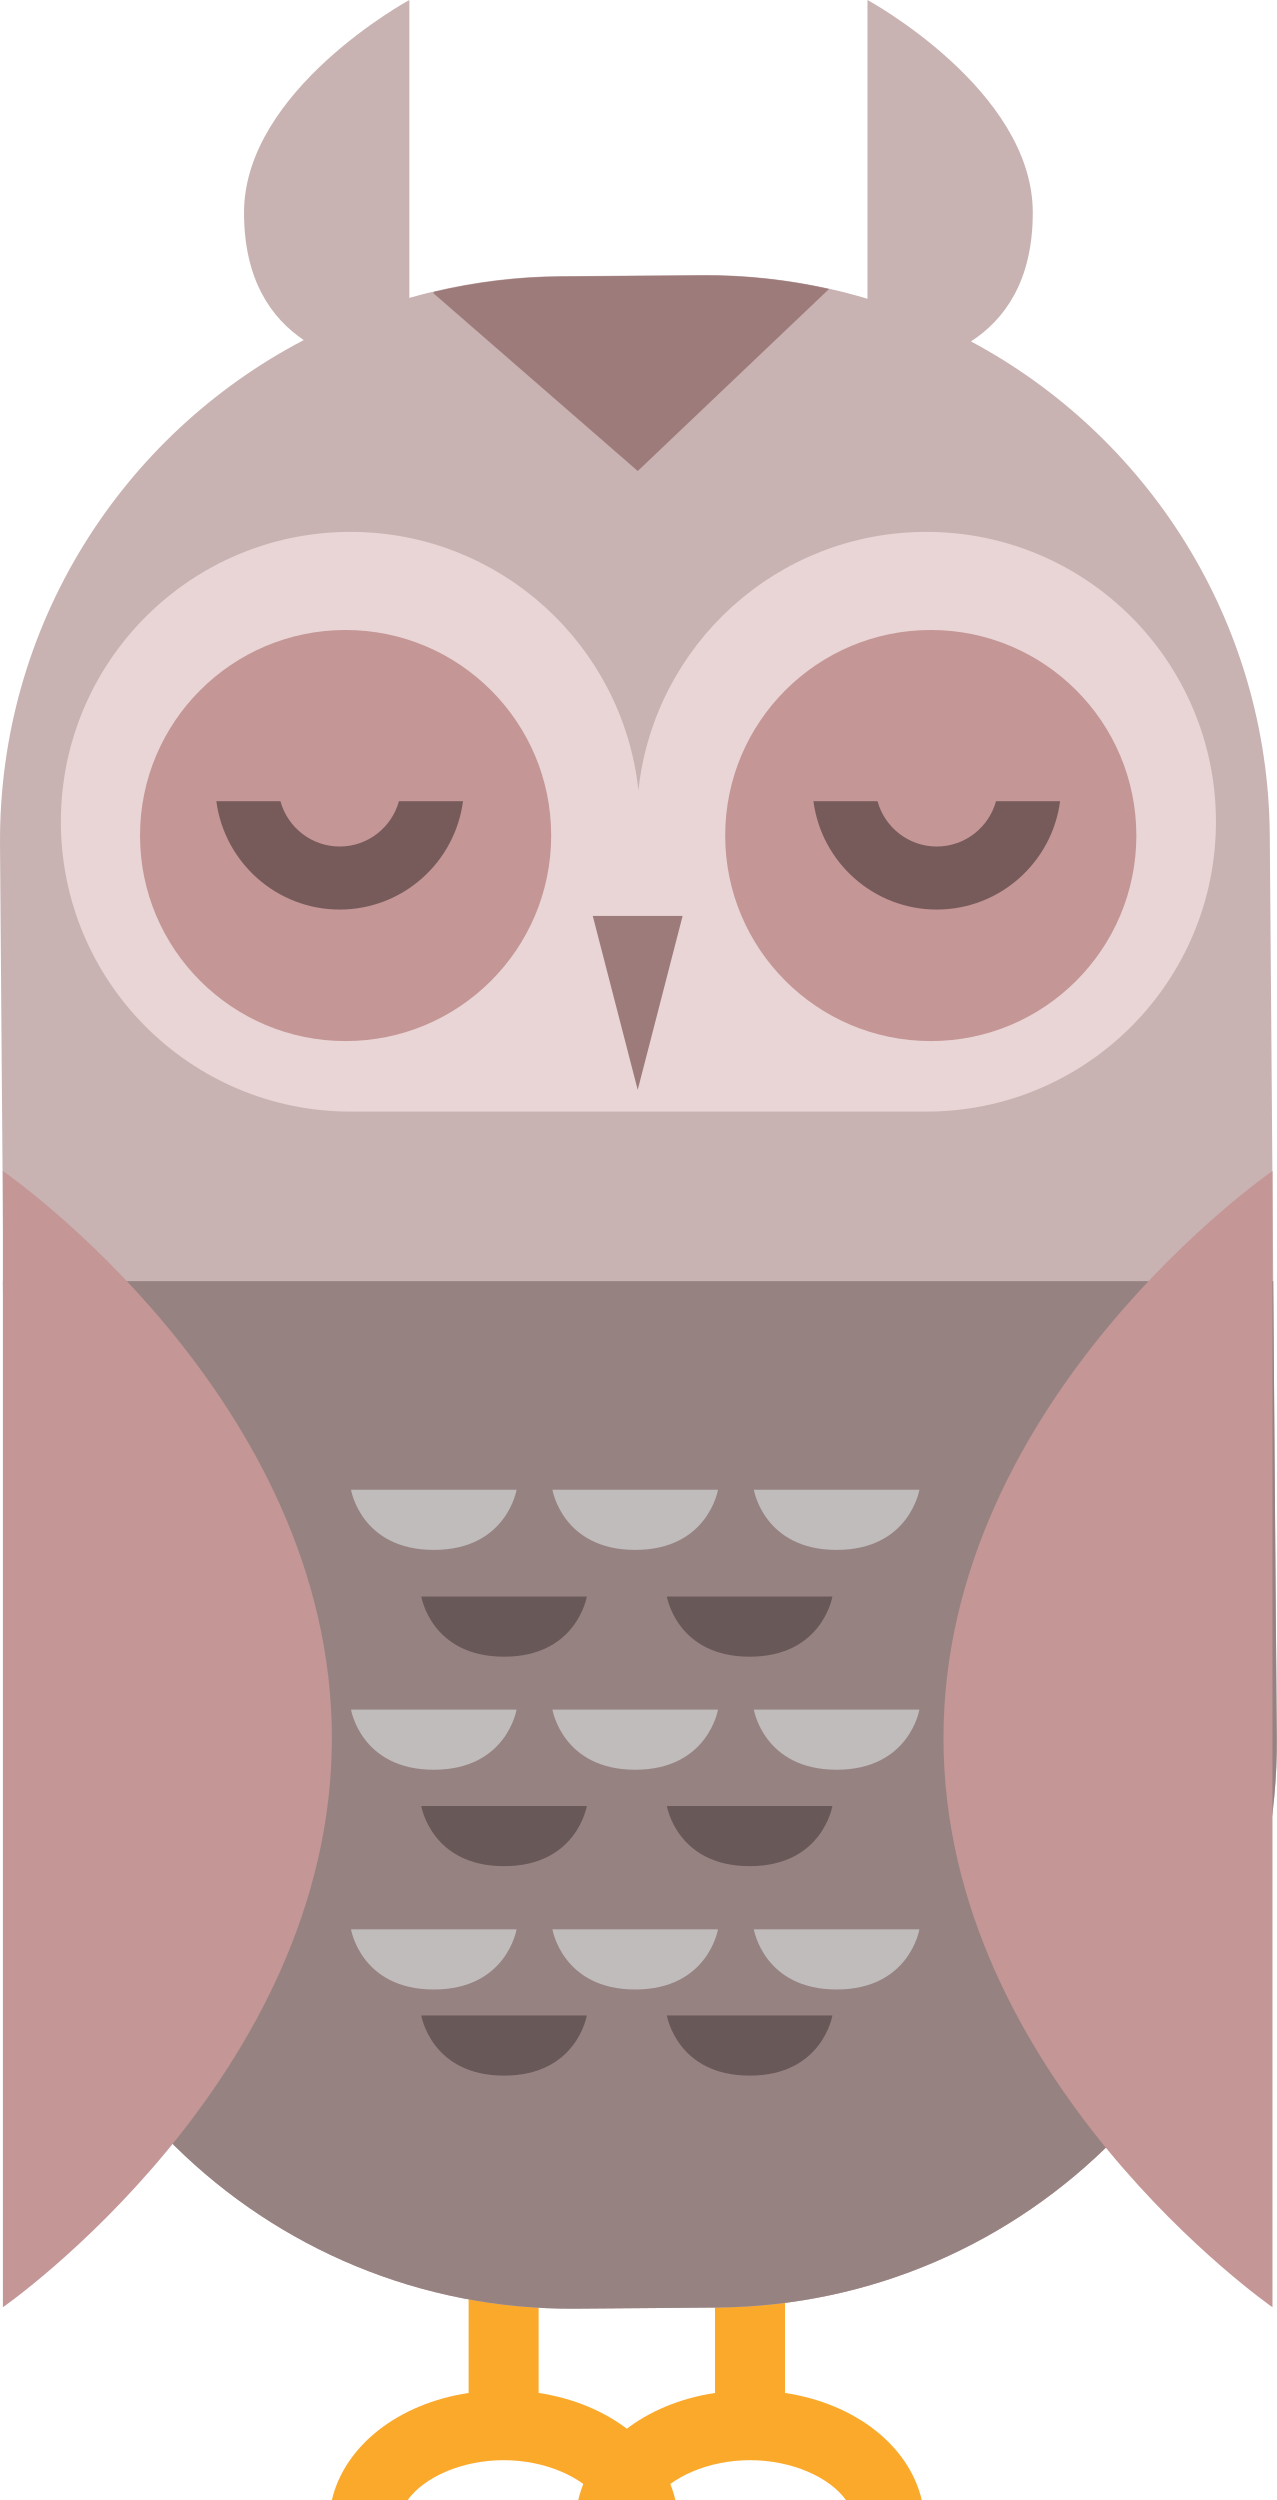
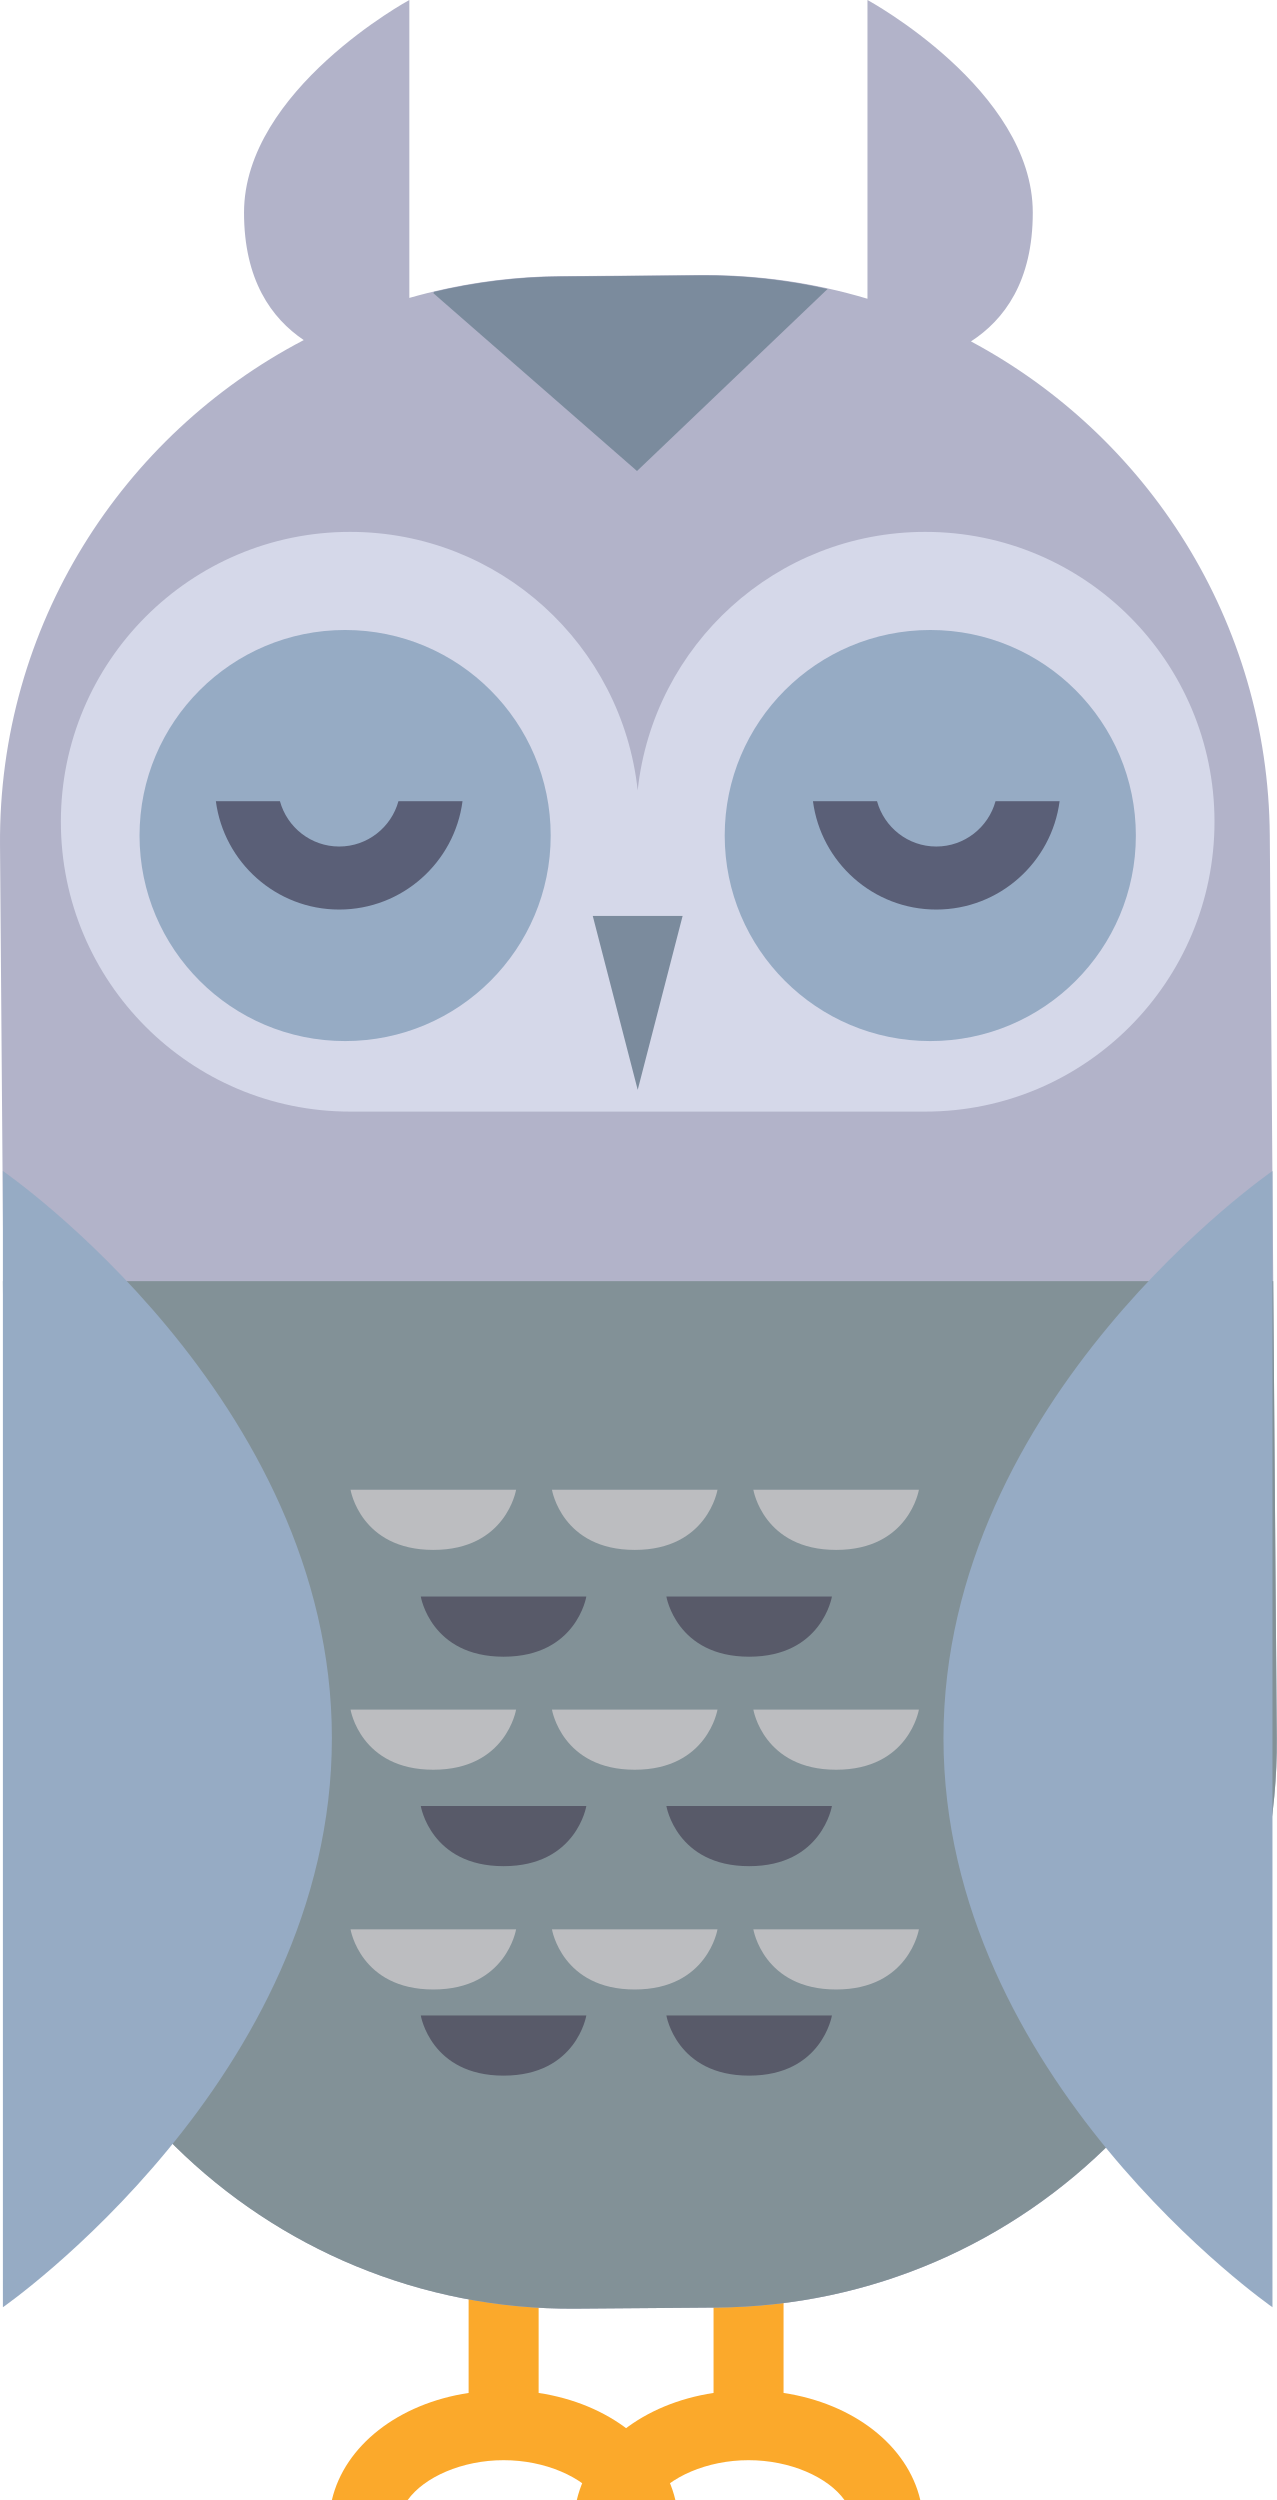
<svg xmlns="http://www.w3.org/2000/svg" width="881" height="1725" viewBox="0 0 881 1725" fill="none">
  <path d="M281.318 1725C292.67 1709.2 318.757 1697.53 347.5 1697.53C376.243 1697.53 402.33 1709.2 413.682 1725H466C457.208 1687.46 420.107 1658.46 371.654 1651.13V1583H323.346V1651.13C274.893 1658.46 237.792 1687.46 229 1725H281.318Z" fill="#FBA92B" />
-   <path d="M451.318 1725C462.67 1709.2 488.757 1697.53 517.5 1697.53C546.243 1697.53 572.33 1709.2 583.682 1725H636C627.208 1687.46 590.107 1658.46 541.654 1651.13V1583H493.346V1651.13C444.893 1658.46 407.792 1687.46 399 1725H451.318Z" fill="#FBA92B" />
-   <path d="M876.156 576.364C874.997 428.563 791.706 300.628 669.959 235.572C692.956 220.686 712.619 194.151 712.619 146.737C712.619 61.962 598.554 0 598.554 0V206.138C562.223 195.263 523.621 189.511 483.715 189.801L386.366 190.575C350.325 190.865 315.491 196.133 282.446 205.558V0C282.446 0 168.38 61.962 168.38 146.737C168.38 193.136 187.222 219.574 209.591 234.654C84.124 300.144 -1.148 431.898 0.012 583.179L4.843 1206.47C6.534 1421.6 182.198 1594.68 397.284 1592.99L494.634 1592.21C709.672 1590.52 882.679 1414.79 880.988 1199.61L876.156 576.316V576.364Z" fill="#C9B2B2" />
-   <path d="M639.17 367C536.09 367 451.277 445.065 440.5 545.38C429.723 445.114 344.91 367 241.83 367C131.452 367 42 456.577 42 567C42 677.423 131.501 767 241.83 767H639.17C749.548 767 839 677.423 839 567C839 456.577 749.548 367 639.17 367Z" fill="#E9D5D5" />
-   <path d="M380.31 576.517C380.31 654.846 316.816 718.339 238.439 718.339C160.063 718.339 96.617 654.846 96.617 576.517C96.617 498.189 160.111 434.695 238.439 434.695C316.768 434.695 380.31 498.189 380.31 576.517Z" fill="#C49696" />
-   <path d="M275.258 552.84C270.329 570.815 253.9 584.103 234.379 584.103C214.857 584.103 198.428 570.815 193.499 552.84H149.285C154.794 594.927 190.793 627.592 234.379 627.592C277.964 627.592 313.963 594.976 319.472 552.84H275.258Z" fill="#775A5A" />
-   <path d="M500.387 576.517C500.387 654.846 563.881 718.339 642.257 718.339C720.634 718.339 784.079 654.846 784.079 576.517C784.079 498.189 720.586 434.695 642.257 434.695C563.929 434.695 500.387 498.189 500.387 576.517Z" fill="#C49696" />
-   <path d="M605.487 552.84C610.416 570.815 626.845 584.103 646.367 584.103C665.888 584.103 682.318 570.815 687.246 552.84H731.46C725.952 594.927 689.952 627.592 646.367 627.592C602.781 627.592 566.782 594.976 561.273 552.84H605.487Z" fill="#775A5A" />
-   <path d="M571.952 199.392C543.655 193.107 514.246 189.771 484.064 190.012L386.598 190.786C356.609 191.028 327.49 194.75 299.484 201.374C299.339 201.664 299.145 201.954 299 202.293L440.047 325L572 199.44L571.952 199.392Z" fill="#9D7B7B" />
-   <path d="M4.513 1206.29C6.205 1421.52 181.935 1594.68 397.102 1592.99L494.488 1592.21C709.607 1590.52 882.679 1414.7 880.988 1199.42L878.523 884H2L4.513 1206.24V1206.29Z" fill="#978282" />
-   <path d="M2 808C2 808 229 964.5 229 1199.3C229 1434.1 2 1592 2 1592V808Z" fill="#C49696" />
-   <path d="M878 808C878 808 651 964.5 651 1199.3C651 1434.1 878 1592 878 1592V808Z" fill="#C49696" />
-   <path d="M440.024 752L409 632H471L440.024 752Z" fill="#9D7B7B" />
-   <path d="M290.672 1101.62H404.903C404.903 1101.62 398.09 1143.13 347.787 1143.13C297.485 1143.13 290.672 1101.62 290.672 1101.62Z" fill="#695858" />
-   <path d="M460.137 1101.62H574.368C574.368 1101.62 567.506 1143.13 517.252 1143.13C466.998 1143.13 460.137 1101.62 460.137 1101.62Z" fill="#695858" />
-   <path d="M290.672 1246.15H404.903C404.903 1246.15 398.09 1287.66 347.787 1287.66C297.485 1287.66 290.672 1246.15 290.672 1246.15Z" fill="#695858" />
-   <path d="M460.137 1246.15H574.368C574.368 1246.15 567.506 1287.66 517.252 1287.66C466.998 1287.66 460.137 1246.15 460.137 1246.15Z" fill="#695858" />
-   <path d="M290.672 1390.68H404.903C404.903 1390.68 398.09 1432.19 347.787 1432.19C297.485 1432.19 290.672 1390.68 290.672 1390.68Z" fill="#695858" />
-   <path d="M460.137 1390.68H574.368C574.368 1390.68 567.506 1432.19 517.252 1432.19C466.998 1432.19 460.137 1390.68 460.137 1390.68Z" fill="#695858" />
-   <path d="M242.207 1027.93H356.438C356.438 1027.93 349.625 1069.44 299.323 1069.44C249.02 1069.44 242.207 1027.93 242.207 1027.93Z" fill="#C0BCBC" />
-   <path d="M381.18 1027.93H495.411C495.411 1027.93 488.549 1069.44 438.295 1069.44C388.041 1069.44 381.18 1027.93 381.18 1027.93Z" fill="#C0BCBC" />
-   <path d="M520.152 1027.93H634.383C634.383 1027.93 627.522 1069.44 577.268 1069.44C527.014 1069.44 520.152 1027.93 520.152 1027.93Z" fill="#C0BCBC" />
-   <path d="M242.207 1179.61H356.438C356.438 1179.61 349.625 1221.12 299.323 1221.12C249.02 1221.12 242.207 1179.61 242.207 1179.61Z" fill="#C0BCBC" />
-   <path d="M381.18 1179.61H495.411C495.411 1179.61 488.549 1221.12 438.295 1221.12C388.041 1221.12 381.18 1179.61 381.18 1179.61Z" fill="#C0BCBC" />
-   <path d="M520.152 1179.61H634.383C634.383 1179.61 627.522 1221.12 577.268 1221.12C527.014 1221.12 520.152 1179.61 520.152 1179.61Z" fill="#C0BCBC" />
-   <path d="M242.207 1331.24H356.438C356.438 1331.24 349.625 1372.75 299.323 1372.75C249.02 1372.75 242.207 1331.24 242.207 1331.24Z" fill="#C0BCBC" />
-   <path d="M381.18 1331.24H495.411C495.411 1331.24 488.549 1372.75 438.295 1372.75C388.041 1372.75 381.18 1331.24 381.18 1331.24Z" fill="#C0BCBC" />
-   <path d="M520.152 1331.24H634.383C634.383 1331.24 627.522 1372.75 577.268 1372.75C527.014 1372.75 520.152 1331.24 520.152 1331.24Z" fill="#C0BCBC" />
+   <path d="M450.318 1725C461.67 1709.2 487.757 1697.53 516.5 1697.53C545.243 1697.53 571.33 1709.2 582.682 1725H635C626.208 1687.46 589.107 1658.46 540.654 1651.13V1583H492.346V1651.13C443.893 1658.46 406.792 1687.46 398 1725H450.318Z" fill="#FBA92B" />
+   <path d="M876.156 576.364C874.997 428.563 791.706 300.628 669.959 235.572C692.956 220.686 712.619 194.151 712.619 146.737C712.619 61.962 598.554 0 598.554 0V206.138C562.223 195.263 523.621 189.511 483.715 189.801L386.366 190.575C350.325 190.865 315.491 196.133 282.446 205.558V0C282.446 0 168.38 61.962 168.38 146.737C168.38 193.136 187.222 219.574 209.591 234.654C84.124 300.144 -1.148 431.898 0.012 583.179L4.843 1206.47C6.534 1421.6 182.198 1594.68 397.284 1592.99L494.634 1592.21C709.672 1590.52 882.679 1414.79 880.988 1199.61L876.156 576.316V576.364Z" fill="#B2B3C9" />
+   <path d="M638.421 367C535.47 367 450.763 445.065 440 545.38C429.237 445.114 344.53 367 241.579 367C131.34 367 42 456.577 42 567C42 677.423 131.388 767 241.579 767H638.421C748.66 767 838 677.423 838 567C838 456.577 748.66 367 638.421 367Z" fill="#D5D8E9" />
+   <path d="M379.974 576.517C379.974 654.846 316.48 718.339 238.104 718.339C159.727 718.339 96.281 654.846 96.281 576.517C96.281 498.189 159.775 434.695 238.104 434.695C316.432 434.695 379.974 498.189 379.974 576.517Z" fill="#96ABC4" />
+   <path d="M274.922 552.84C269.993 570.815 253.564 584.103 234.043 584.103C214.521 584.103 198.092 570.815 193.163 552.84H148.949C154.458 594.927 190.457 627.592 234.043 627.592C277.628 627.592 313.627 594.976 319.136 552.84H274.922Z" fill="#5A5F77" />
+   <path d="M500.051 576.517C500.051 654.846 563.545 718.339 641.921 718.339C720.298 718.339 783.744 654.846 783.744 576.517C783.744 498.189 720.25 434.695 641.921 434.695C563.593 434.695 500.051 498.189 500.051 576.517Z" fill="#96ABC4" />
+   <path d="M605.151 552.84C610.08 570.815 626.509 584.103 646.031 584.103C665.552 584.103 681.982 570.815 686.91 552.84H731.124C725.616 594.927 689.616 627.592 646.031 627.592C602.445 627.592 566.446 594.976 560.938 552.84H605.151Z" fill="#5A5F77" />
+   <path d="M570.952 199.392C542.759 193.107 513.458 189.771 483.386 190.012L386.277 190.786C356.398 191.028 327.386 194.75 299.482 201.374C299.337 201.664 299.145 201.954 299 202.293L439.53 325L571 199.44L570.952 199.392Z" fill="#7B8B9D" />
+   <path d="M4.513 1206.29C6.205 1421.52 181.935 1594.68 397.102 1592.99L494.488 1592.21C709.607 1590.52 882.679 1414.7 880.988 1199.42L878.523 884H2L4.513 1206.24V1206.29Z" fill="#829197" />
+   <path d="M2 808C2 808 229 964.5 229 1199.3C229 1434.1 2 1592 2 1592V808Z" fill="#96ABC4" />
+   <path d="M878 808C878 808 651 964.5 651 1199.3C651 1434.1 878 1592 878 1592V808Z" fill="#96ABC4" />
+   <path d="M440.024 752L409 632H471L440.024 752Z" fill="#7B8B9D" />
+   <path d="M290.34 1101.62H404.571C404.571 1101.62 397.758 1143.13 347.455 1143.13C297.153 1143.13 290.34 1101.62 290.34 1101.62Z" fill="#585A69" />
+   <path d="M459.801 1101.62H574.032C574.032 1101.62 567.17 1143.13 516.916 1143.13C466.662 1143.13 459.801 1101.62 459.801 1101.62Z" fill="#585A69" />
+   <path d="M290.34 1246.15H404.571C404.571 1246.15 397.758 1287.66 347.455 1287.66C297.153 1287.66 290.34 1246.15 290.34 1246.15Z" fill="#585A69" />
+   <path d="M459.801 1246.15H574.032C574.032 1246.15 567.17 1287.66 516.916 1287.66C466.662 1287.66 459.801 1246.15 459.801 1246.15Z" fill="#585A69" />
+   <path d="M290.34 1390.68H404.571C404.571 1390.68 397.758 1432.19 347.455 1432.19C297.153 1432.19 290.34 1390.68 290.34 1390.68Z" fill="#585A69" />
+   <path d="M459.801 1390.68H574.032C574.032 1390.68 567.17 1432.19 516.916 1432.19C466.662 1432.19 459.801 1390.68 459.801 1390.68Z" fill="#585A69" />
+   <path d="M241.871 1027.93H356.102C356.102 1027.93 349.289 1069.44 298.987 1069.44C248.684 1069.44 241.871 1027.93 241.871 1027.93Z" fill="#BCBDC0" />
+   <path d="M380.844 1027.93H495.075C495.075 1027.93 488.213 1069.44 437.959 1069.44C387.705 1069.44 380.844 1027.93 380.844 1027.93Z" fill="#BCBDC0" />
+   <path d="M519.816 1027.93H634.047C634.047 1027.93 627.186 1069.44 576.932 1069.44C526.678 1069.44 519.816 1027.93 519.816 1027.93Z" fill="#BCBDC0" />
+   <path d="M241.871 1179.61H356.102C356.102 1179.61 349.289 1221.12 298.987 1221.12C248.684 1221.12 241.871 1179.61 241.871 1179.61Z" fill="#BCBDC0" />
+   <path d="M380.844 1179.61H495.075C495.075 1179.61 488.213 1221.12 437.959 1221.12C387.705 1221.12 380.844 1179.61 380.844 1179.61Z" fill="#BCBDC0" />
+   <path d="M519.816 1179.61H634.047C634.047 1179.61 627.186 1221.12 576.932 1221.12C526.678 1221.12 519.816 1179.61 519.816 1179.61Z" fill="#BCBDC0" />
+   <path d="M241.871 1331.24H356.102C356.102 1331.24 349.289 1372.75 298.987 1372.75C248.684 1372.75 241.871 1331.24 241.871 1331.24Z" fill="#BCBDC0" />
+   <path d="M380.844 1331.24H495.075C495.075 1331.24 488.213 1372.75 437.959 1372.75C387.705 1372.75 380.844 1331.24 380.844 1331.24Z" fill="#BCBDC0" />
+   <path d="M519.816 1331.24H634.047C634.047 1331.24 627.186 1372.75 576.932 1372.75C526.678 1372.75 519.816 1331.24 519.816 1331.24Z" fill="#BCBDC0" />
</svg>
